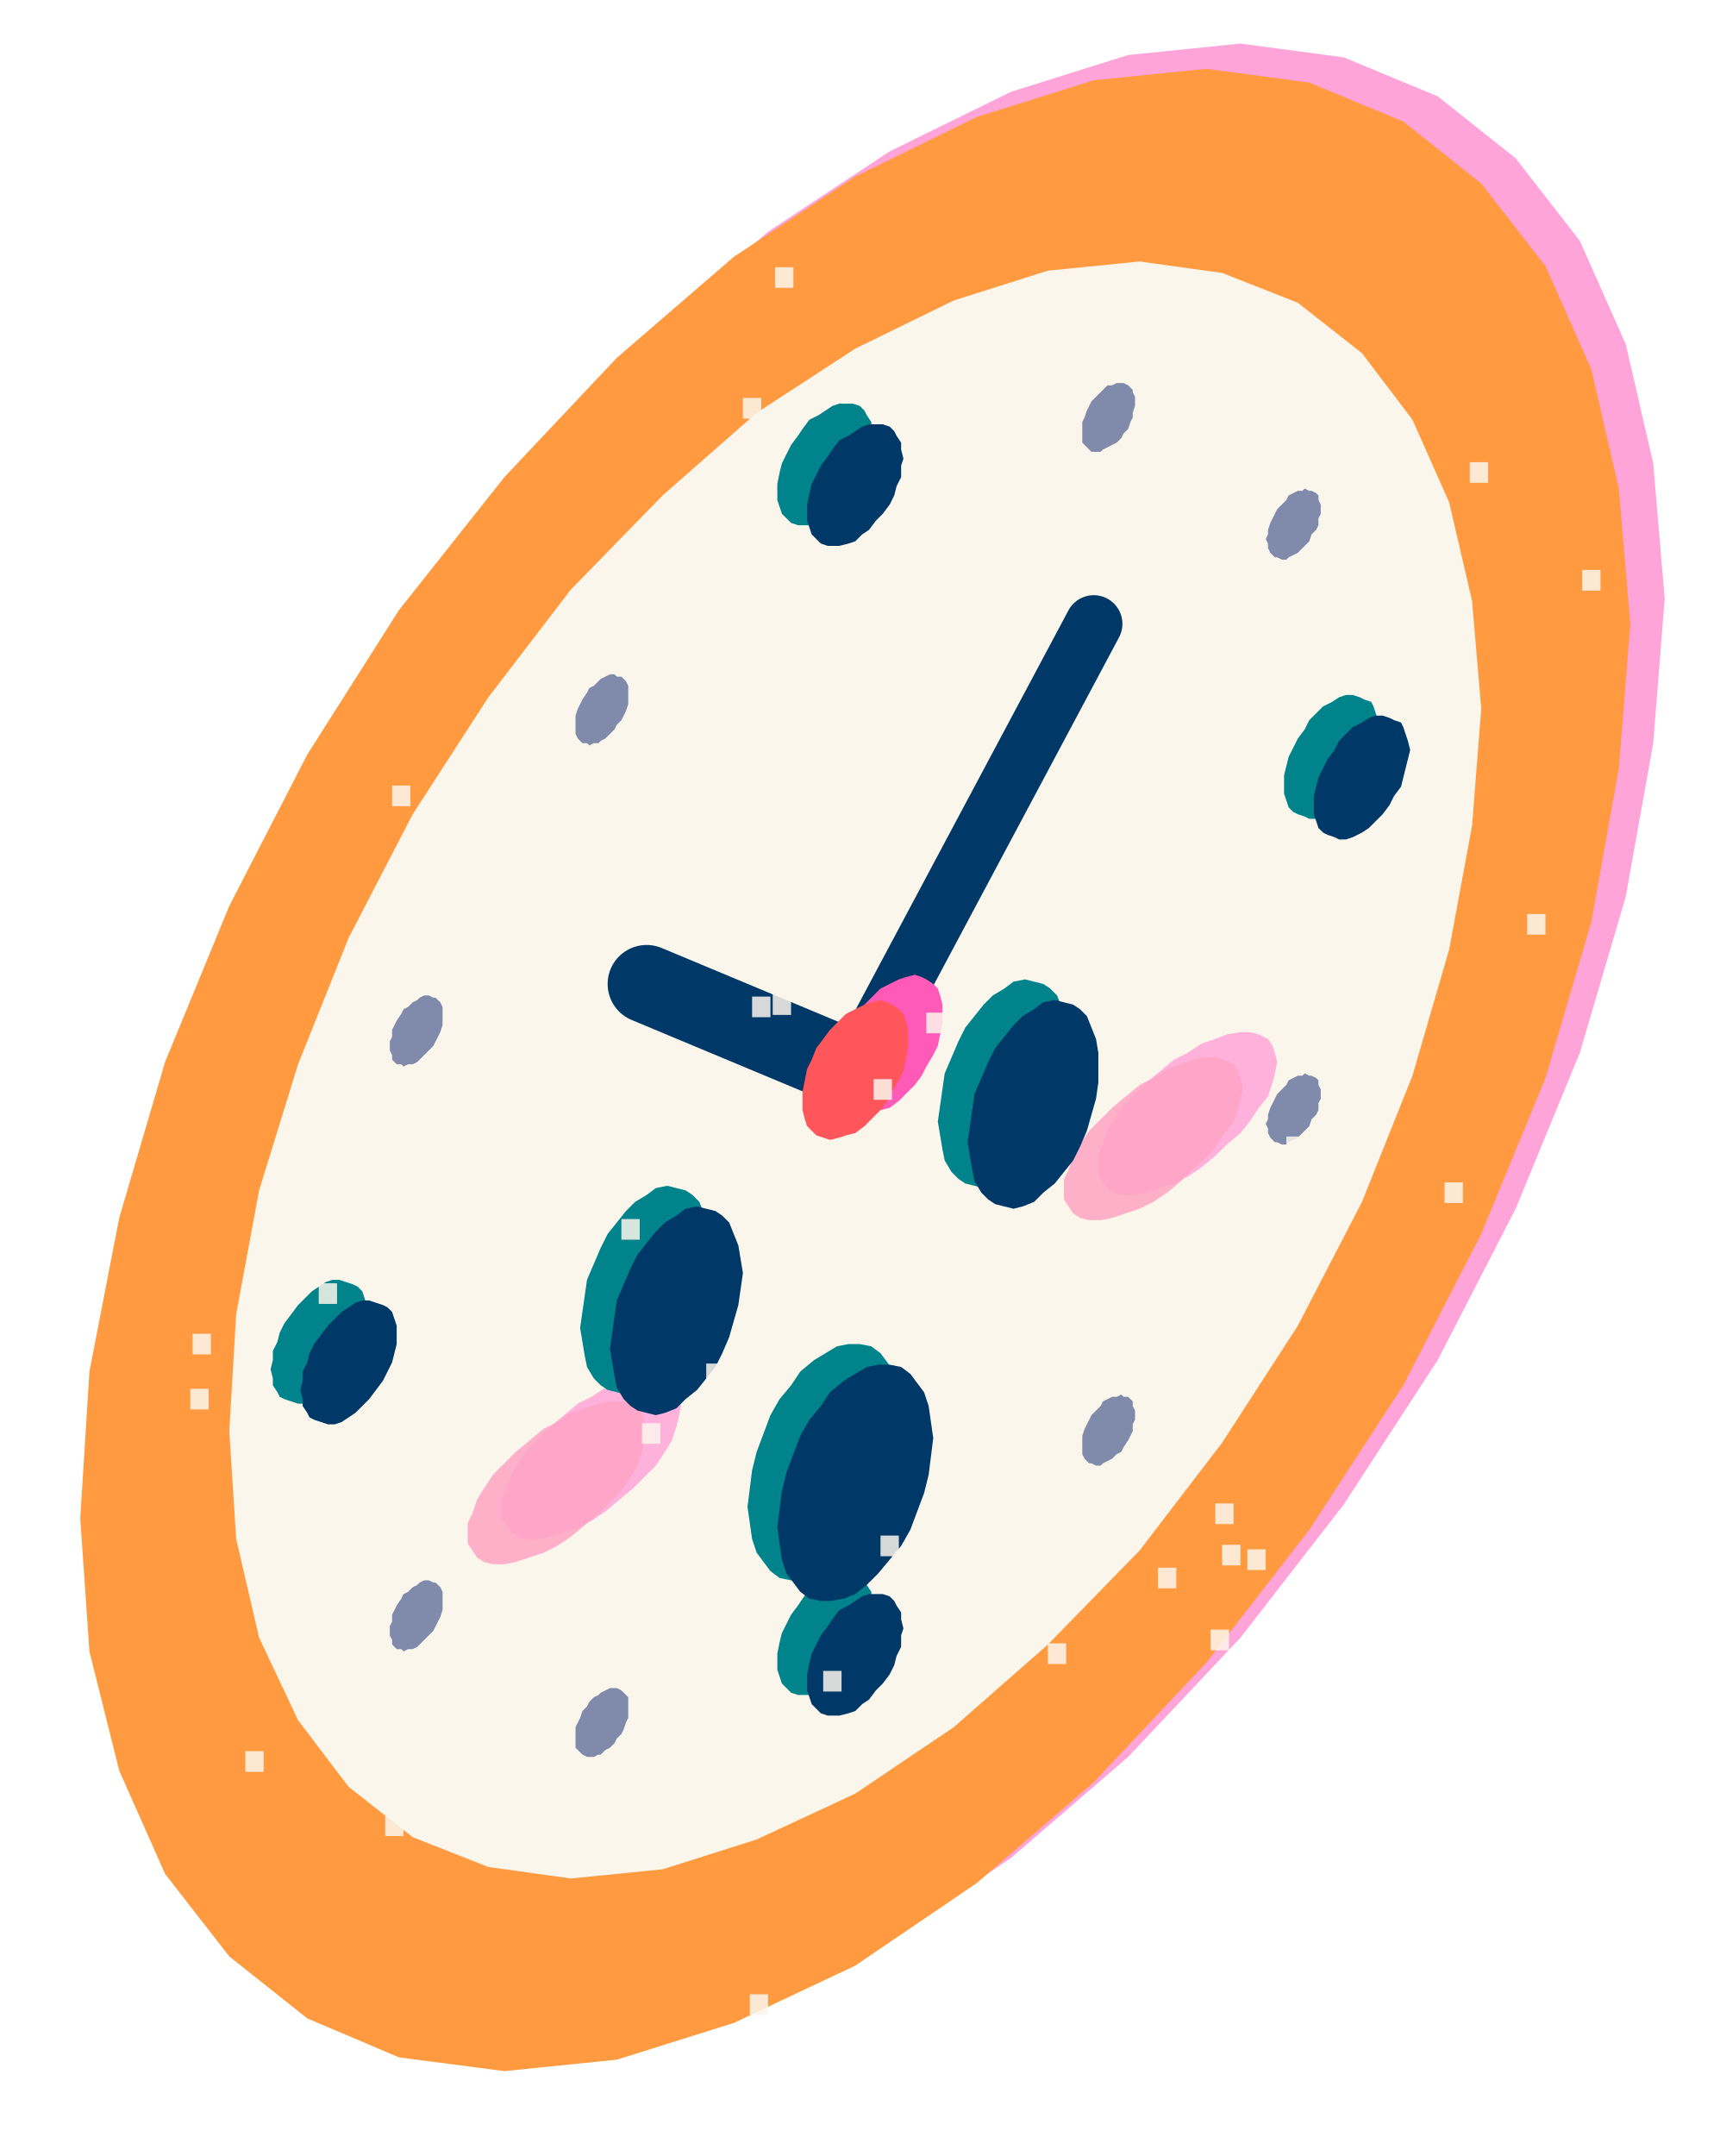
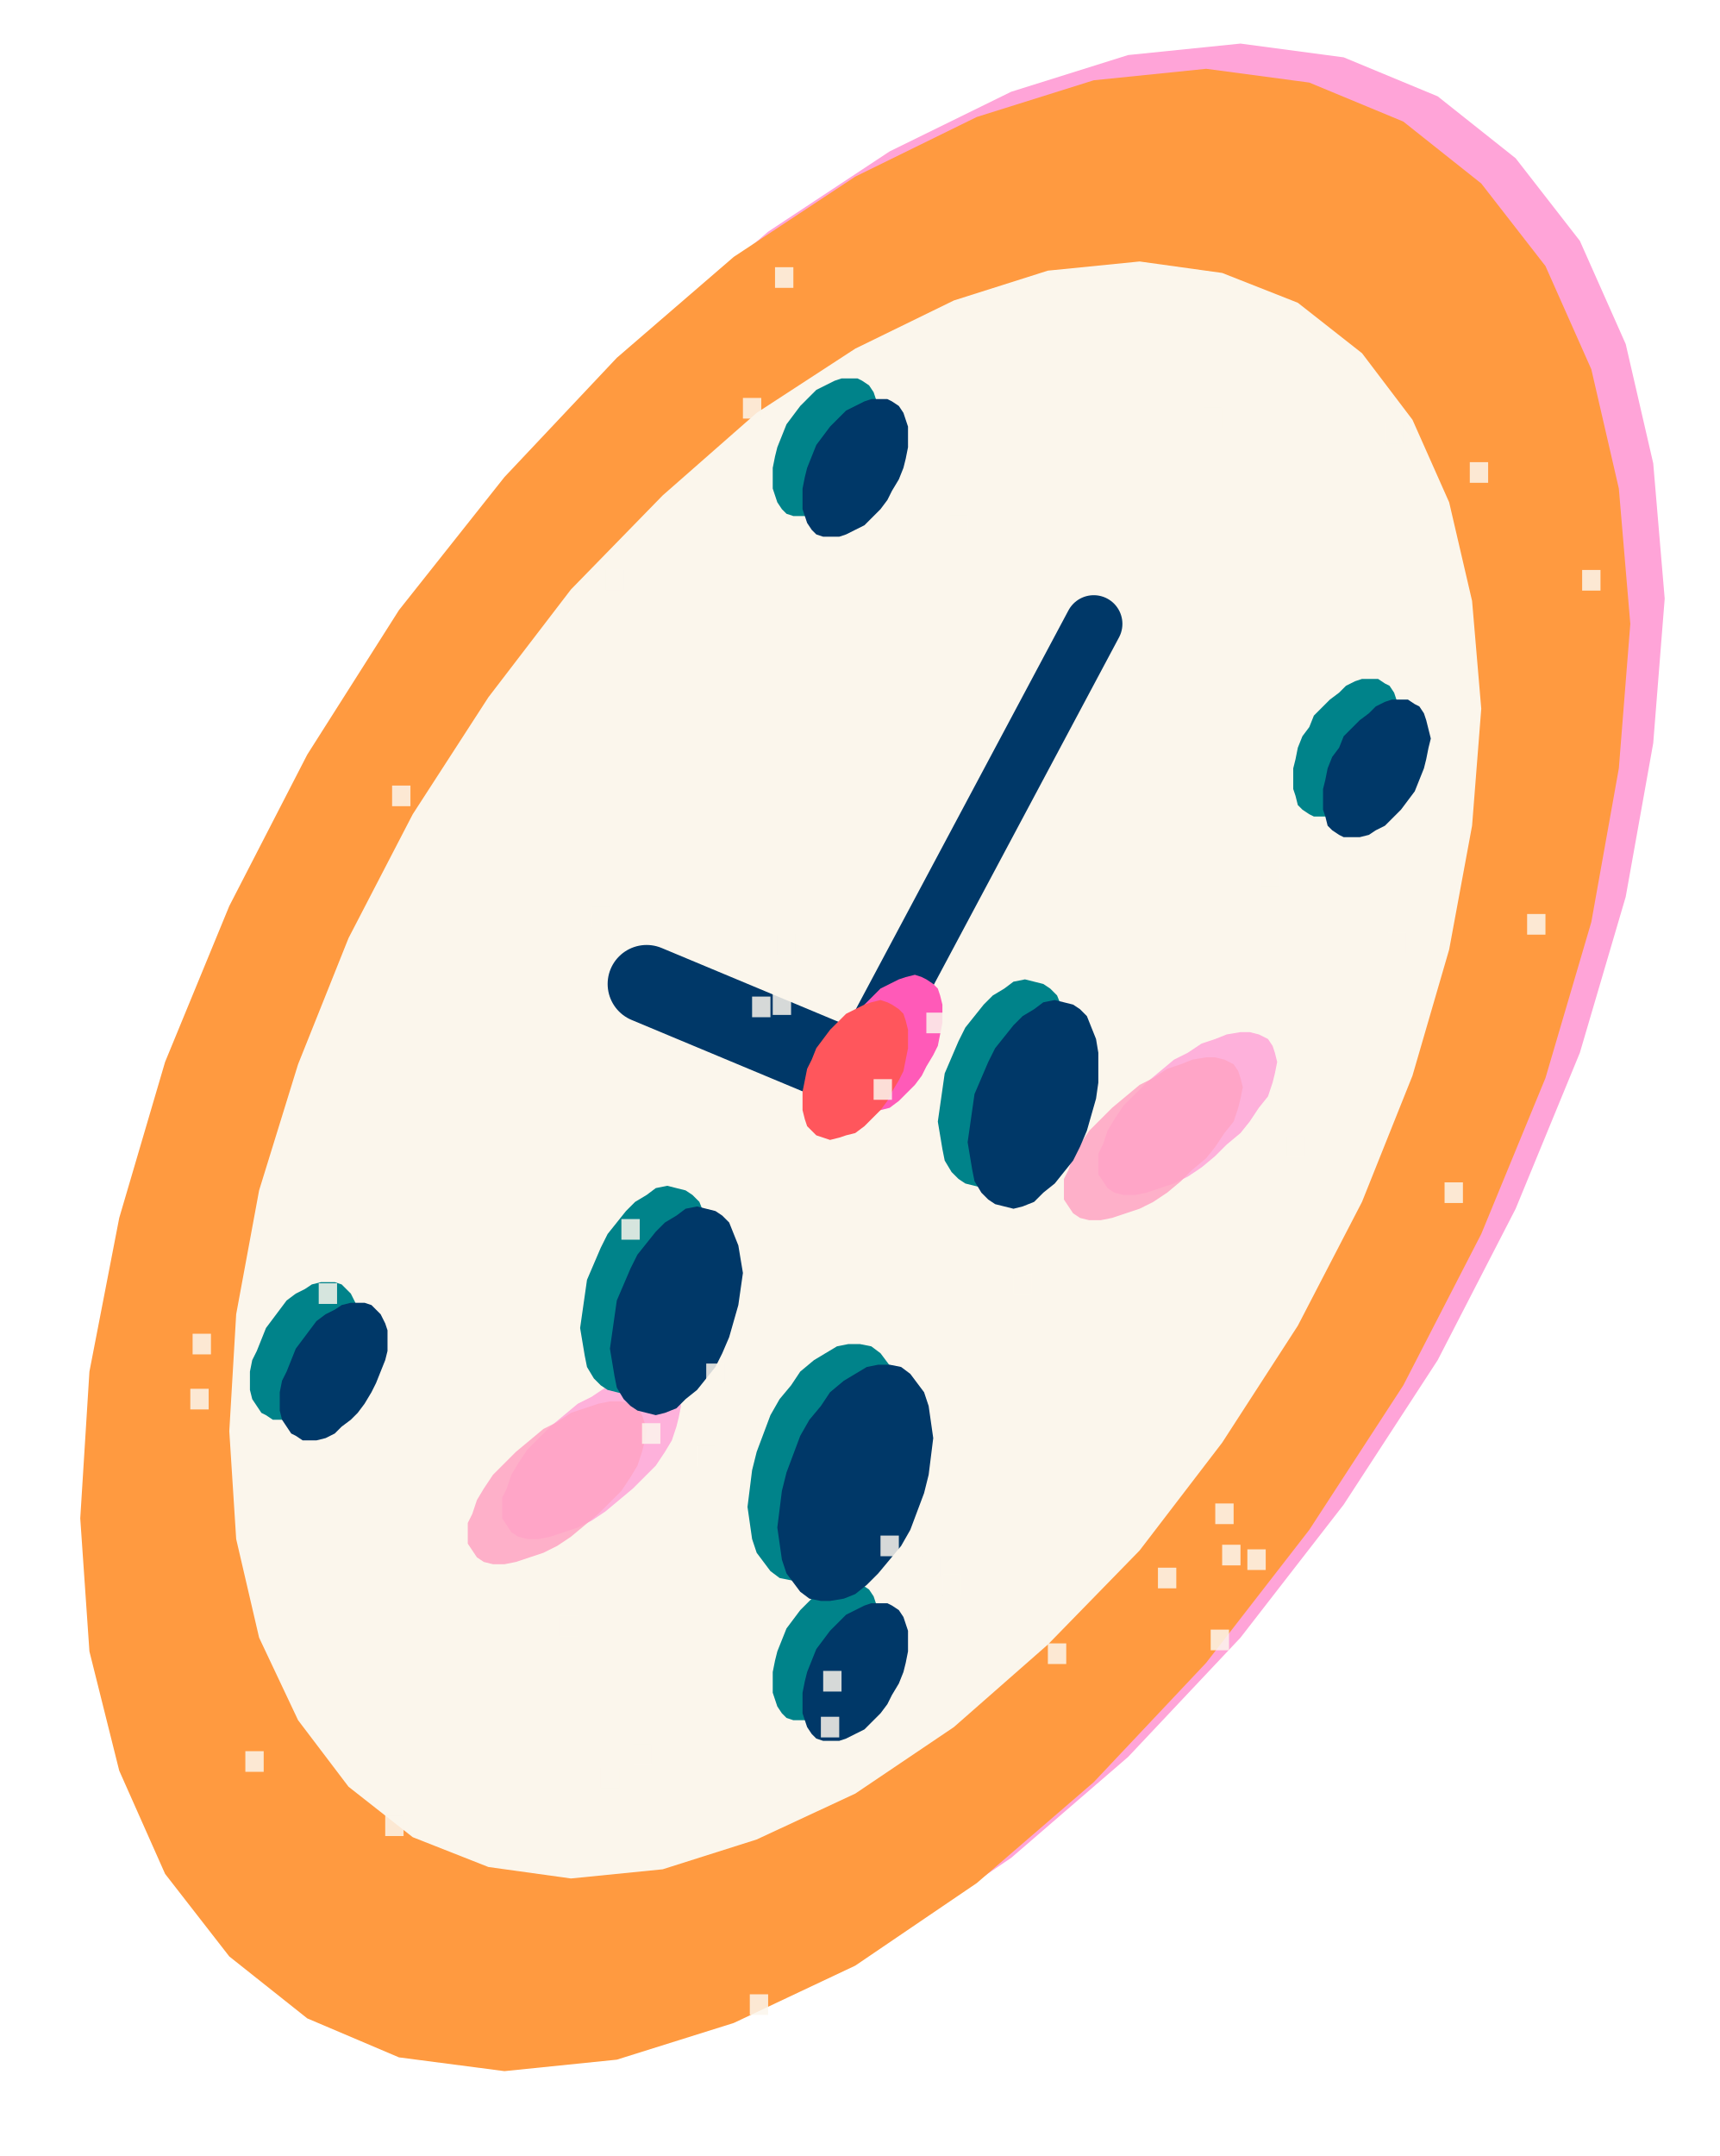
<svg xmlns="http://www.w3.org/2000/svg" viewBox="0 0 75 94" width="75" height="94">
  <defs>
    <path id="p1" d="M71.1,27.2L70.6,33.5 69.4,40.2 67.4,47 64.6,53.8 61.2,60.4 57.1,66.7 52.6,72.5 47.7,77.7 42.6,82.1 37.3,85.7 32,88.2 26.9,89.8 22,90.3 17.4,89.7 13.4,88 10,85.3 7.2,81.7 5.2,77.2 3.9,72 3.5,66.2 3.9,59.8 5.2,53.1 7.2,46.3 10,39.5 13.4,32.9 17.4,26.6 22,20.8 26.9,15.6 32,11.2 37.3,7.7 42.6,5.1 47.7,3.5 52.6,3 57.1,3.6 61.2,5.3 64.6,8 67.4,11.6 69.4,16.1 70.6,21.3Z" />
-     <path id="p2" d="M61.5,32.7L61.4,33.1 61.3,33.5 61.2,33.9 61.1,34.3 60.8,34.7 60.6,35.1 60.3,35.5 60,35.8 59.7,36.1 59.4,36.3 59,36.5 58.7,36.6 58.4,36.6 58.2,36.5 57.9,36.4 57.7,36.3 57.5,36.1 57.4,35.8 57.3,35.5 57.3,35.1 57.3,34.7 57.4,34.3 57.5,33.9 57.7,33.5 57.9,33.1 58.2,32.7 58.4,32.3 58.7,32 59,31.7 59.4,31.5 59.7,31.3 60,31.2 60.3,31.2 60.6,31.3 60.8,31.4 61.1,31.5 61.2,31.7 61.3,32 61.4,32.3Z" />
-     <path id="p3" d="M39.4,71L39.3,71.3 39.3,71.8 39.1,72.2 39,72.6 38.8,73 38.5,73.4 38.2,73.7 37.9,74.1 37.6,74.3 37.3,74.6 37,74.7 36.6,74.8 36.3,74.8 36.1,74.8 35.8,74.7 35.6,74.5 35.4,74.3 35.3,74 35.2,73.7 35.2,73.4 35.2,73 35.3,72.5 35.4,72.1 35.6,71.7 35.8,71.3 36.1,70.9 36.3,70.6 36.6,70.2 37,70 37.3,69.8 37.6,69.6 37.9,69.5 38.2,69.5 38.5,69.5 38.8,69.6 39,69.8 39.1,70 39.3,70.3 39.3,70.6Z" />
-     <path id="p4" d="M17.3,58.2L17.3,58.6 17.2,59 17.1,59.4 16.9,59.8 16.7,60.2 16.4,60.6 16.1,61 15.8,61.3 15.5,61.6 15.2,61.8 14.9,62 14.6,62.1 14.3,62.1 14,62 13.7,61.9 13.5,61.8 13.4,61.6 13.2,61.3 13.2,61 13.1,60.6 13.2,60.2 13.2,59.8 13.4,59.4 13.5,59 13.7,58.6 14,58.2 14.3,57.8 14.6,57.5 14.9,57.2 15.2,57 15.5,56.8 15.8,56.7 16.1,56.7 16.4,56.8 16.7,56.9 16.9,57 17.1,57.2 17.2,57.5 17.3,57.8Z" />
-     <path id="p5" d="M39.4,20L39.3,20.3 39.3,20.8 39.1,21.2 39,21.6 38.8,22 38.5,22.4 38.2,22.7 37.9,23.1 37.6,23.3 37.3,23.6 37,23.7 36.6,23.8 36.3,23.8 36.1,23.8 35.8,23.7 35.6,23.5 35.4,23.3 35.3,23 35.2,22.7 35.2,22.4 35.2,22 35.3,21.5 35.4,21.1 35.6,20.7 35.8,20.3 36.1,19.9 36.3,19.6 36.6,19.2 37,19 37.3,18.8 37.6,18.6 37.9,18.5 38.2,18.5 38.5,18.5 38.8,18.6 39,18.8 39.1,19 39.3,19.3 39.3,19.6Z" />
+     <path id="p2" d="M62.4,32.2L62.3,32.6 62.2,33.1 62.1,33.5 61.9,34 61.7,34.5 61.4,34.9 61.1,35.3 60.7,35.7 60.4,36 60,36.2 59.7,36.4 59.3,36.5 59,36.5 58.6,36.5 58.4,36.4 58.1,36.2 57.9,36 57.8,35.6 57.7,35.3 57.7,34.9 57.7,34.4 57.8,34 57.9,33.5 58.1,33 58.4,32.6 58.6,32.1 59,31.7 59.3,31.4 59.7,31.1 60,30.8 60.4,30.6 60.7,30.5 61.1,30.5 61.4,30.5 61.7,30.7 61.9,30.8 62.1,31.1 62.2,31.4 62.3,31.8Z" />
+     <path id="p3" d="M39.6,71.6L39.6,72 39.5,72.5 39.4,72.9 39.2,73.4 38.9,73.9 38.7,74.3 38.4,74.7 38,75.1 37.7,75.4 37.3,75.6 36.9,75.8 36.6,75.9 36.2,75.9 35.9,75.9 35.6,75.8 35.4,75.6 35.2,75.3 35.1,75 35,74.7 35,74.2 35,73.8 35.1,73.3 35.2,72.9 35.4,72.4 35.6,71.9 35.9,71.5 36.2,71.1 36.6,70.7 36.9,70.4 37.3,70.2 37.7,70 38,69.9 38.4,69.9 38.7,69.9 38.9,70 39.2,70.2 39.4,70.5 39.5,70.8 39.6,71.1Z" />
+     <path id="p4" d="M16.9,58.4L16.9,58.9 16.8,59.3 16.6,59.8 16.4,60.3 16.2,60.7 15.9,61.2 15.6,61.6 15.3,61.9 14.9,62.2 14.6,62.5 14.2,62.7 13.8,62.8 13.5,62.8 13.2,62.8 12.9,62.6 12.7,62.5 12.5,62.2 12.3,61.9 12.2,61.5 12.2,61.1 12.2,60.7 12.3,60.2 12.5,59.8 12.7,59.3 12.9,58.8 13.2,58.4 13.5,58 13.8,57.6 14.2,57.3 14.6,57.1 14.9,56.9 15.3,56.8 15.6,56.8 15.9,56.8 16.2,56.9 16.4,57.1 16.6,57.3 16.8,57.7 16.9,58Z" />
+     <path id="p5" d="M39.6,19.1L39.6,19.5 39.5,20 39.4,20.4 39.2,20.9 38.9,21.4 38.7,21.8 38.4,22.2 38,22.6 37.7,22.9 37.3,23.1 36.9,23.3 36.6,23.4 36.2,23.4 35.9,23.4 35.6,23.3 35.4,23.1 35.2,22.8 35.1,22.5 35,22.2 35,21.8 35,21.3 35.1,20.8 35.2,20.4 35.4,19.9 35.6,19.4 35.9,19 36.2,18.6 36.6,18.2 36.9,17.9 37.3,17.7 37.7,17.5 38,17.4 38.4,17.4 38.7,17.4 38.9,17.5 39.2,17.7 39.4,18 39.5,18.3 39.6,18.6Z" />
    <path id="p6" d="M39.6,45.3L39.6,45.7 39.5,46.2 39.4,46.7 39.2,47.1 38.9,47.6 38.7,48 38.4,48.4 38,48.8 37.7,49.1 37.3,49.4 36.9,49.5 36.6,49.6 36.2,49.7 35.9,49.6 35.6,49.5 35.4,49.3 35.2,49.1 35.1,48.8 35,48.4 35,48 35,47.6 35.1,47.1 35.2,46.6 35.4,46.2 35.6,45.7 35.9,45.3 36.2,44.9 36.6,44.5 36.9,44.2 37.3,44 37.7,43.8 38,43.7 38.4,43.6 38.7,43.7 38.9,43.8 39.2,44 39.4,44.2 39.5,44.5 39.6,44.9Z" />
    <path id="p7" d="M28.2,62.4L28.1,62.9 28,63.3 27.8,63.9 27.5,64.4 27.1,65 26.6,65.5 26.1,66 25.5,66.5 24.9,67 24.3,67.4 23.7,67.7 23.1,67.9 22.5,68.1 22,68.2 21.5,68.2 21.1,68.1 20.8,67.9 20.6,67.6 20.4,67.3 20.4,66.9 20.4,66.4 20.6,66 20.8,65.4 21.1,64.9 21.5,64.3 22,63.8 22.5,63.3 23.1,62.8 23.7,62.3 24.3,62 24.9,61.6 25.5,61.4 26.1,61.2 26.6,61.1 27.1,61.1 27.5,61.2 27.8,61.4 28,61.7 28.1,62Z" />
    <path id="p8" d="M54.2,47.4L54.1,47.9 54,48.3 53.8,48.9 53.4,49.4 53,50 52.6,50.5 52,51 51.5,51.5 50.9,52 50.3,52.4 49.7,52.7 49.1,52.9 48.5,53.1 48,53.2 47.5,53.2 47.1,53.1 46.8,52.9 46.6,52.6 46.4,52.3 46.4,51.9 46.4,51.4 46.6,51 46.8,50.4 47.1,49.9 47.5,49.3 48,48.8 48.5,48.3 49.1,47.8 49.7,47.3 50.3,47 50.9,46.6 51.5,46.4 52,46.2 52.6,46.1 53,46.1 53.4,46.2 53.8,46.4 54,46.7 54.1,47Z" />
    <path id="p9" d="M32.4,55.5L32.3,56.2 32.2,56.9 32,57.6 31.8,58.3 31.5,59 31.2,59.6 30.8,60.1 30.4,60.6 29.9,61 29.5,61.4 29,61.6 28.6,61.7 28.2,61.6 27.8,61.5 27.5,61.3 27.2,61 26.9,60.5 26.8,60 26.7,59.4 26.6,58.8 26.7,58.1 26.8,57.4 26.9,56.7 27.2,56 27.5,55.3 27.8,54.7 28.2,54.2 28.6,53.7 29,53.3 29.5,53 29.9,52.7 30.4,52.6 30.8,52.7 31.2,52.8 31.5,53 31.8,53.3 32,53.8 32.2,54.3 32.3,54.9Z" />
    <path id="p10" d="M47.9,46.5L47.9,47.2 47.8,47.9 47.6,48.6 47.4,49.3 47.1,50 46.8,50.6 46.4,51.1 46,51.6 45.5,52 45.1,52.4 44.6,52.6 44.2,52.7 43.8,52.6 43.4,52.5 43.1,52.3 42.8,52 42.5,51.5 42.4,51 42.3,50.4 42.2,49.8 42.3,49.1 42.4,48.4 42.5,47.7 42.8,47 43.1,46.3 43.4,45.7 43.8,45.2 44.2,44.7 44.6,44.3 45.1,44 45.5,43.7 46,43.6 46.4,43.7 46.8,43.8 47.1,44 47.4,44.3 47.6,44.8 47.8,45.3 47.9,45.9Z" />
    <path id="p11" d="M40.7,62.7L40.6,63.5 40.5,64.3 40.3,65.1 40,65.9 39.7,66.7 39.3,67.4 38.8,68 38.3,68.6 37.8,69.1 37.3,69.5 36.8,69.7 36.2,69.8 35.8,69.8 35.3,69.7 34.9,69.4 34.6,69 34.3,68.6 34.1,68 34,67.3 33.9,66.6 34,65.8 34.1,65 34.3,64.2 34.6,63.4 34.9,62.6 35.3,61.9 35.8,61.3 36.2,60.7 36.8,60.2 37.3,59.9 37.8,59.6 38.3,59.5 38.8,59.5 39.3,59.6 39.7,59.9 40,60.3 40.3,60.7 40.5,61.3 40.6,62Z" />
  </defs>
  <use href="#p1" transform="translate(1.5 -1.1)" fill="#FFA4D8" />
  <use href="#p1" fill="#FF9A40" />
  <path d="M64.6,30.9L64.2,36 63.2,41.4 61.6,46.9 59.4,52.4 56.6,57.8 53.3,62.9 49.7,67.6 45.7,71.7 41.6,75.3 37.3,78.2 33,80.2 28.9,81.5 24.9,81.9 21.3,81.4 18,80.1 15.2,77.9 13,75 11.3,71.4 10.3,67.1 10,62.4 10.3,57.3 11.3,51.9 13,46.4 15.2,40.9 18,35.5 21.3,30.4 24.9,25.7 28.9,21.6 33,18 37.3,15.2 41.6,13.1 45.7,11.8 49.7,11.4 53.3,11.9 56.6,13.2 59.4,15.4 61.6,18.3 63.2,21.9 64.2,26.2Z" fill="#FBF6EC" />
  <use href="#p2" transform="translate(-1.3 -.9)" fill="#00838A" />
  <use href="#p2" fill="#003868" />
-   <path d="M57.6,47.7L57.6,47.9 57.5,48.1 57.5,48.4 57.4,48.6 57.2,48.8 57.1,49.1 56.9,49.3 56.8,49.4 56.6,49.6 56.4,49.7 56.2,49.8 56.1,49.9 55.9,49.9 55.7,49.8 55.6,49.8 55.5,49.7 55.4,49.6 55.3,49.4 55.3,49.2 55.2,49 55.3,48.8 55.3,48.6 55.4,48.3 55.5,48.1 55.6,47.9 55.7,47.7 55.9,47.5 56.1,47.3 56.2,47.1 56.4,47 56.6,46.9 56.8,46.9 56.9,46.8 57.1,46.9 57.2,46.9 57.4,47 57.5,47.1 57.5,47.3 57.6,47.5Z" fill="#808AAB" />
-   <path d="M49.5,61.7L49.5,61.9 49.4,62.1 49.4,62.4 49.3,62.6 49.2,62.8 49,63.1 48.9,63.3 48.7,63.4 48.5,63.6 48.3,63.7 48.1,63.8 48,63.9 47.8,63.9 47.6,63.8 47.5,63.8 47.4,63.7 47.3,63.6 47.2,63.4 47.2,63.2 47.2,63 47.2,62.8 47.2,62.6 47.3,62.3 47.4,62.1 47.5,61.9 47.6,61.7 47.8,61.5 48,61.3 48.1,61.1 48.3,61 48.5,60.9 48.7,60.9 48.9,60.8 49,60.9 49.2,60.9 49.3,61 49.4,61.1 49.4,61.3 49.5,61.5Z" fill="#808AAB" />
  <use href="#p3" transform="translate(-1.3 -.9)" fill="#00838A" />
  <use href="#p3" fill="#003868" />
-   <path d="M27.4,74.4L27.4,74.7 27.4,74.9 27.3,75.1 27.2,75.4 27.1,75.6 26.9,75.8 26.8,76 26.6,76.2 26.4,76.3 26.2,76.5 26.1,76.5 25.9,76.6 25.7,76.6 25.6,76.6 25.4,76.5 25.3,76.4 25.2,76.3 25.1,76.2 25.1,76 25.1,75.8 25.1,75.6 25.1,75.3 25.2,75.1 25.3,74.9 25.4,74.6 25.6,74.4 25.7,74.2 25.9,74 26.1,73.9 26.2,73.8 26.4,73.7 26.6,73.6 26.8,73.6 26.9,73.6 27.1,73.7 27.2,73.8 27.3,73.9 27.4,74 27.4,74.2Z" fill="#808AAB" />
-   <path d="M19.3,69.8L19.3,70 19.3,70.2 19.2,70.5 19.1,70.7 19,70.9 18.9,71.1 18.7,71.3 18.5,71.5 18.3,71.7 18.2,71.8 18,71.9 17.8,71.9 17.6,72 17.5,71.9 17.3,71.9 17.2,71.8 17.1,71.7 17.1,71.5 17,71.3 17,71.1 17,70.9 17.1,70.7 17.1,70.4 17.2,70.2 17.3,70 17.5,69.7 17.6,69.5 17.8,69.4 18,69.2 18.2,69.1 18.3,69 18.5,68.9 18.7,68.9 18.9,69 19,69 19.1,69.1 19.2,69.2 19.3,69.4 19.3,69.6Z" fill="#808AAB" />
  <use href="#p4" transform="translate(-1.3 -.9)" fill="#00838A" />
  <use href="#p4" fill="#003868" />
-   <path d="M19.3,44.3L19.3,44.5 19.3,44.7 19.2,45 19.1,45.2 19,45.4 18.9,45.6 18.7,45.8 18.5,46 18.3,46.2 18.2,46.3 18,46.4 17.8,46.4 17.6,46.5 17.5,46.4 17.3,46.4 17.2,46.3 17.1,46.2 17.1,46 17,45.8 17,45.6 17,45.4 17.1,45.2 17.1,44.9 17.2,44.7 17.3,44.5 17.5,44.2 17.6,44 17.8,43.9 18,43.7 18.2,43.6 18.3,43.5 18.5,43.4 18.7,43.4 18.9,43.5 19,43.5 19.1,43.6 19.2,43.7 19.3,43.9 19.3,44.1Z" fill="#808AAB" />
-   <path d="M27.4,30.3L27.4,30.5 27.4,30.7 27.3,31 27.2,31.2 27.1,31.4 26.9,31.6 26.8,31.8 26.6,32 26.4,32.2 26.2,32.3 26.1,32.4 25.9,32.4 25.7,32.5 25.6,32.4 25.4,32.4 25.3,32.3 25.2,32.2 25.1,32 25.1,31.8 25.1,31.6 25.1,31.4 25.1,31.2 25.2,30.9 25.3,30.7 25.4,30.5 25.6,30.2 25.7,30 25.9,29.9 26.1,29.7 26.2,29.6 26.4,29.5 26.6,29.4 26.8,29.4 26.9,29.5 27.1,29.5 27.2,29.6 27.3,29.7 27.4,29.9 27.4,30.1Z" fill="#808AAB" />
  <use href="#p5" transform="translate(-1.3 -.9)" fill="#00838A" />
  <use href="#p5" fill="#003868" />
-   <path d="M49.5,17.5L49.5,17.7 49.4,18 49.4,18.2 49.3,18.4 49.2,18.7 49,18.9 48.9,19.1 48.7,19.3 48.5,19.4 48.3,19.5 48.1,19.6 48,19.7 47.8,19.7 47.6,19.7 47.5,19.6 47.4,19.5 47.3,19.4 47.2,19.3 47.2,19.1 47.2,18.9 47.2,18.6 47.2,18.4 47.3,18.2 47.4,17.9 47.5,17.7 47.6,17.5 47.8,17.3 48,17.1 48.1,17 48.3,16.8 48.5,16.8 48.7,16.7 48.9,16.7 49,16.7 49.2,16.8 49.3,16.9 49.4,17 49.4,17.1 49.5,17.3Z" fill="#808AAB" />
-   <path d="M57.6,22.2L57.6,22.4 57.5,22.6 57.5,22.9 57.4,23.1 57.2,23.3 57.1,23.6 56.9,23.8 56.8,23.9 56.6,24.1 56.4,24.2 56.2,24.3 56.1,24.4 55.9,24.4 55.7,24.3 55.6,24.3 55.5,24.2 55.4,24.1 55.3,23.9 55.3,23.7 55.2,23.5 55.3,23.3 55.3,23.1 55.4,22.8 55.5,22.6 55.6,22.4 55.7,22.2 55.9,22 56.1,21.8 56.2,21.6 56.4,21.5 56.6,21.4 56.8,21.4 56.9,21.3 57.1,21.4 57.2,21.4 57.4,21.5 57.5,21.6 57.5,21.8 57.6,22Z" fill="#808AAB" />
  <path d="M37.3,46.7L28.2,42.9" fill="none" stroke="#003868" stroke-width="3.4" stroke-linecap="round" stroke-linejoin="round" />
  <path d="M37.3,46.7L47.7,27.2" fill="none" stroke="#003868" stroke-width="2.5" stroke-linecap="round" stroke-linejoin="round" />
  <use href="#p6" transform="translate(1.5 -1.1)" fill="#FF5AB8" />
  <use href="#p6" fill="#FF565C" />
  <use href="#p7" transform="translate(1.5 -1.1)" fill="#FFA4D8" opacity=".85" />
  <use href="#p7" fill="#FFA3C3" opacity=".85" />
  <use href="#p8" transform="translate(1.5 -1.1)" fill="#FFA4D8" opacity=".85" />
  <use href="#p8" fill="#FFA3C3" opacity=".85" />
  <use href="#p9" transform="translate(-1.3 -.9)" fill="#00838A" />
  <use href="#p9" fill="#003868" />
  <use href="#p10" transform="translate(-1.3 -.9)" fill="#00838A" />
  <use href="#p10" fill="#003868" />
  <use href="#p11" transform="translate(-1.3 -.9)" fill="#00838A" />
  <use href="#p11" fill="#003868" />
-   <path d="M32.4,17.8h.8m.6,-5.7h.8m17.9,6.1h.8m7.1,.7h.8m-52.8,39.7h.8m4.7,-2.2h.8m.1,-2.2h.8m1.5,-19.5h.8m7.9,5.3h.8m-.2,-14.7h.8m-.1,28.3h.8m2.9,6.3h.8m1.2,-16h.8m.1,-.1h.8m-.6,-2.6h.8m3.4,6.3h.8m1.5,-2.9h.8m.2,-21.7h.8m2,33.1h.8m10,-17.8h.8m.3,11.8h.8m3.6,-8.9h.8m1.7,10.9h.8m.3,-31.4h.8m1.7,19.7h.8m1.6,-15h.8m-61.5,35.7h.8m1.6,15.8h.8m5.3,2.8h.8m6.8,-8.7h.8m1,6.6h.8m.6,-1h.8m-.4,-14h.8m1.6,1h.8m1.5,23.9h.8m2.4,-14.1h.8m1.7,-5.9h.8m.5,3.2h.8m-.3,-2.3h.8m.1,.8h.8m3.8,3h.8m4,-3.3h.8m1.5,2.7h.8m-.6,-5.5h.8m-.5,1.8h.8m.3,.2h.8" fill="none" stroke="#FBF6EC" stroke-width=".9" opacity=".85" />
+   <path d="M32.4,17.8h.8m.6,-5.7h.8m17.9,6.1h.8m7.1,.7h.8m-52.8,39.7h.8m4.7,-2.2h.8m.1,-2.2h.8m1.5,-19.5h.8m7.9,5.3h.8m-.2,-14.7h.8m-.1,28.3h.8m2.9,6.3h.8m1.2,-16h.8m.1,-.1h.8m-.6,-2.6h.8m3.4,6.3h.8m1.5,-2.9h.8m.2,-21.7h.8m2,33.1h.8m10,-17.8h.8m.3,11.8h.8m3.6,-8.9h.8m1.7,10.9h.8m.3,-31.4h.8m1.7,19.7h.8m1.6,-15h.8m-61.5,35.7h.8m1.6,15.8h.8m5.3,2.8h.8m6.8,-8.7h.8m1,6.6h.8m.6,-1h.8m-.4,-14h.8m1.6,1h.8m1.5,23.9h.8m2.3,-12.1h.8m-.7,-2h.8m1.7,-5.9h.8m.5,3.2h.8m-.3,-2.3h.8m.1,.8h.8m3.8,3h.8m4,-3.3h.8m1.5,2.7h.8m-.6,-5.5h.8m-.5,1.8h.8m.3,.2h.8" fill="none" stroke="#FBF6EC" stroke-width=".9" opacity=".85" />
</svg>
